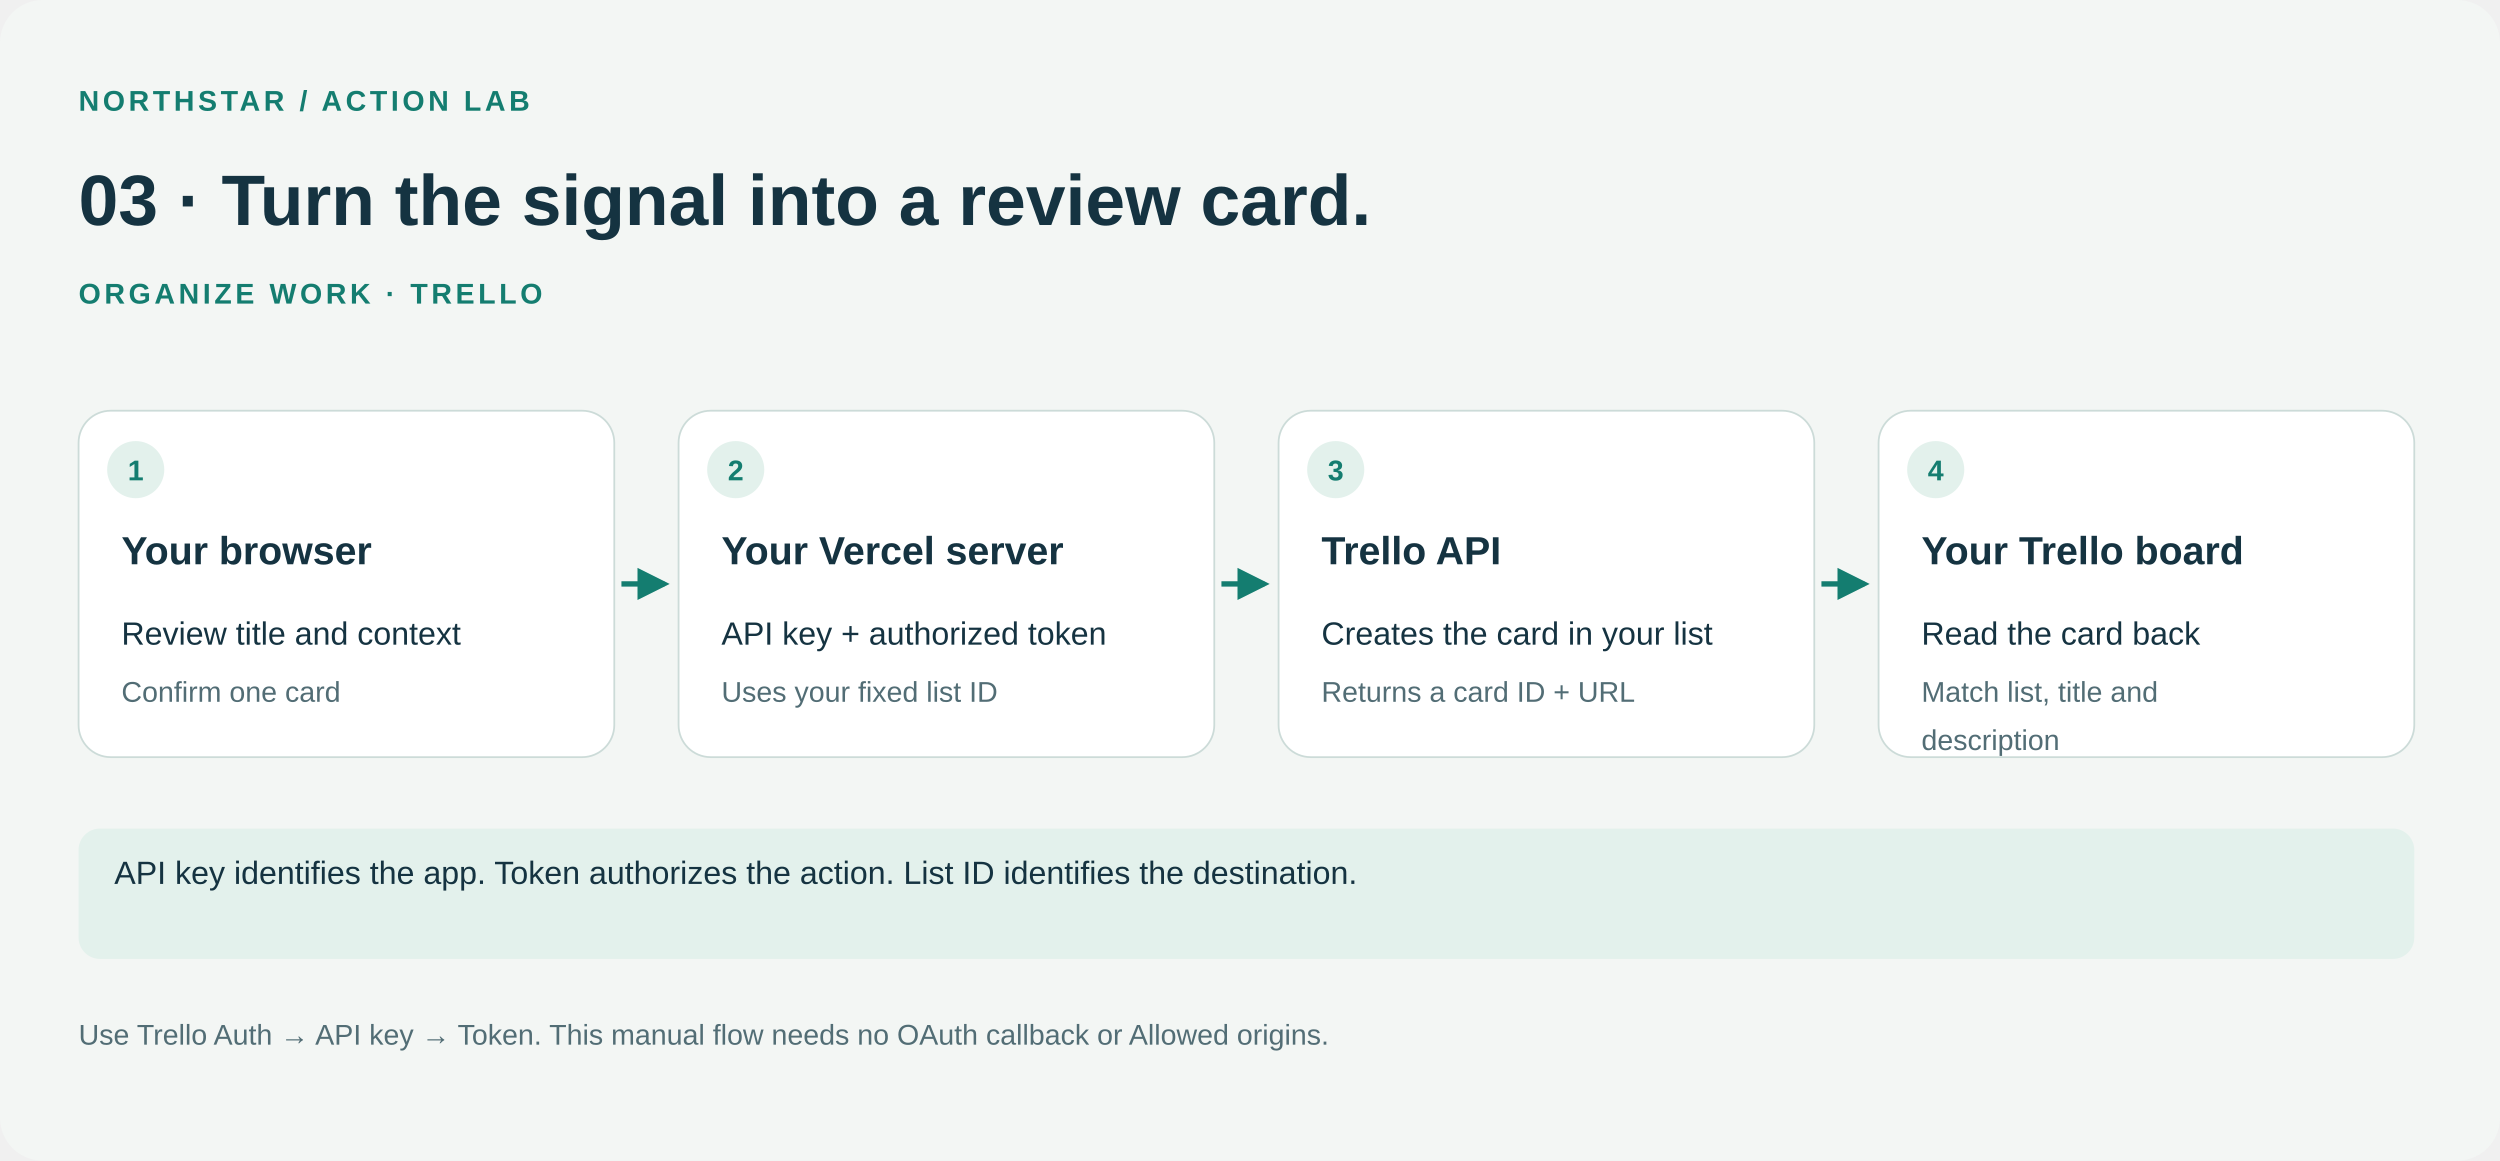
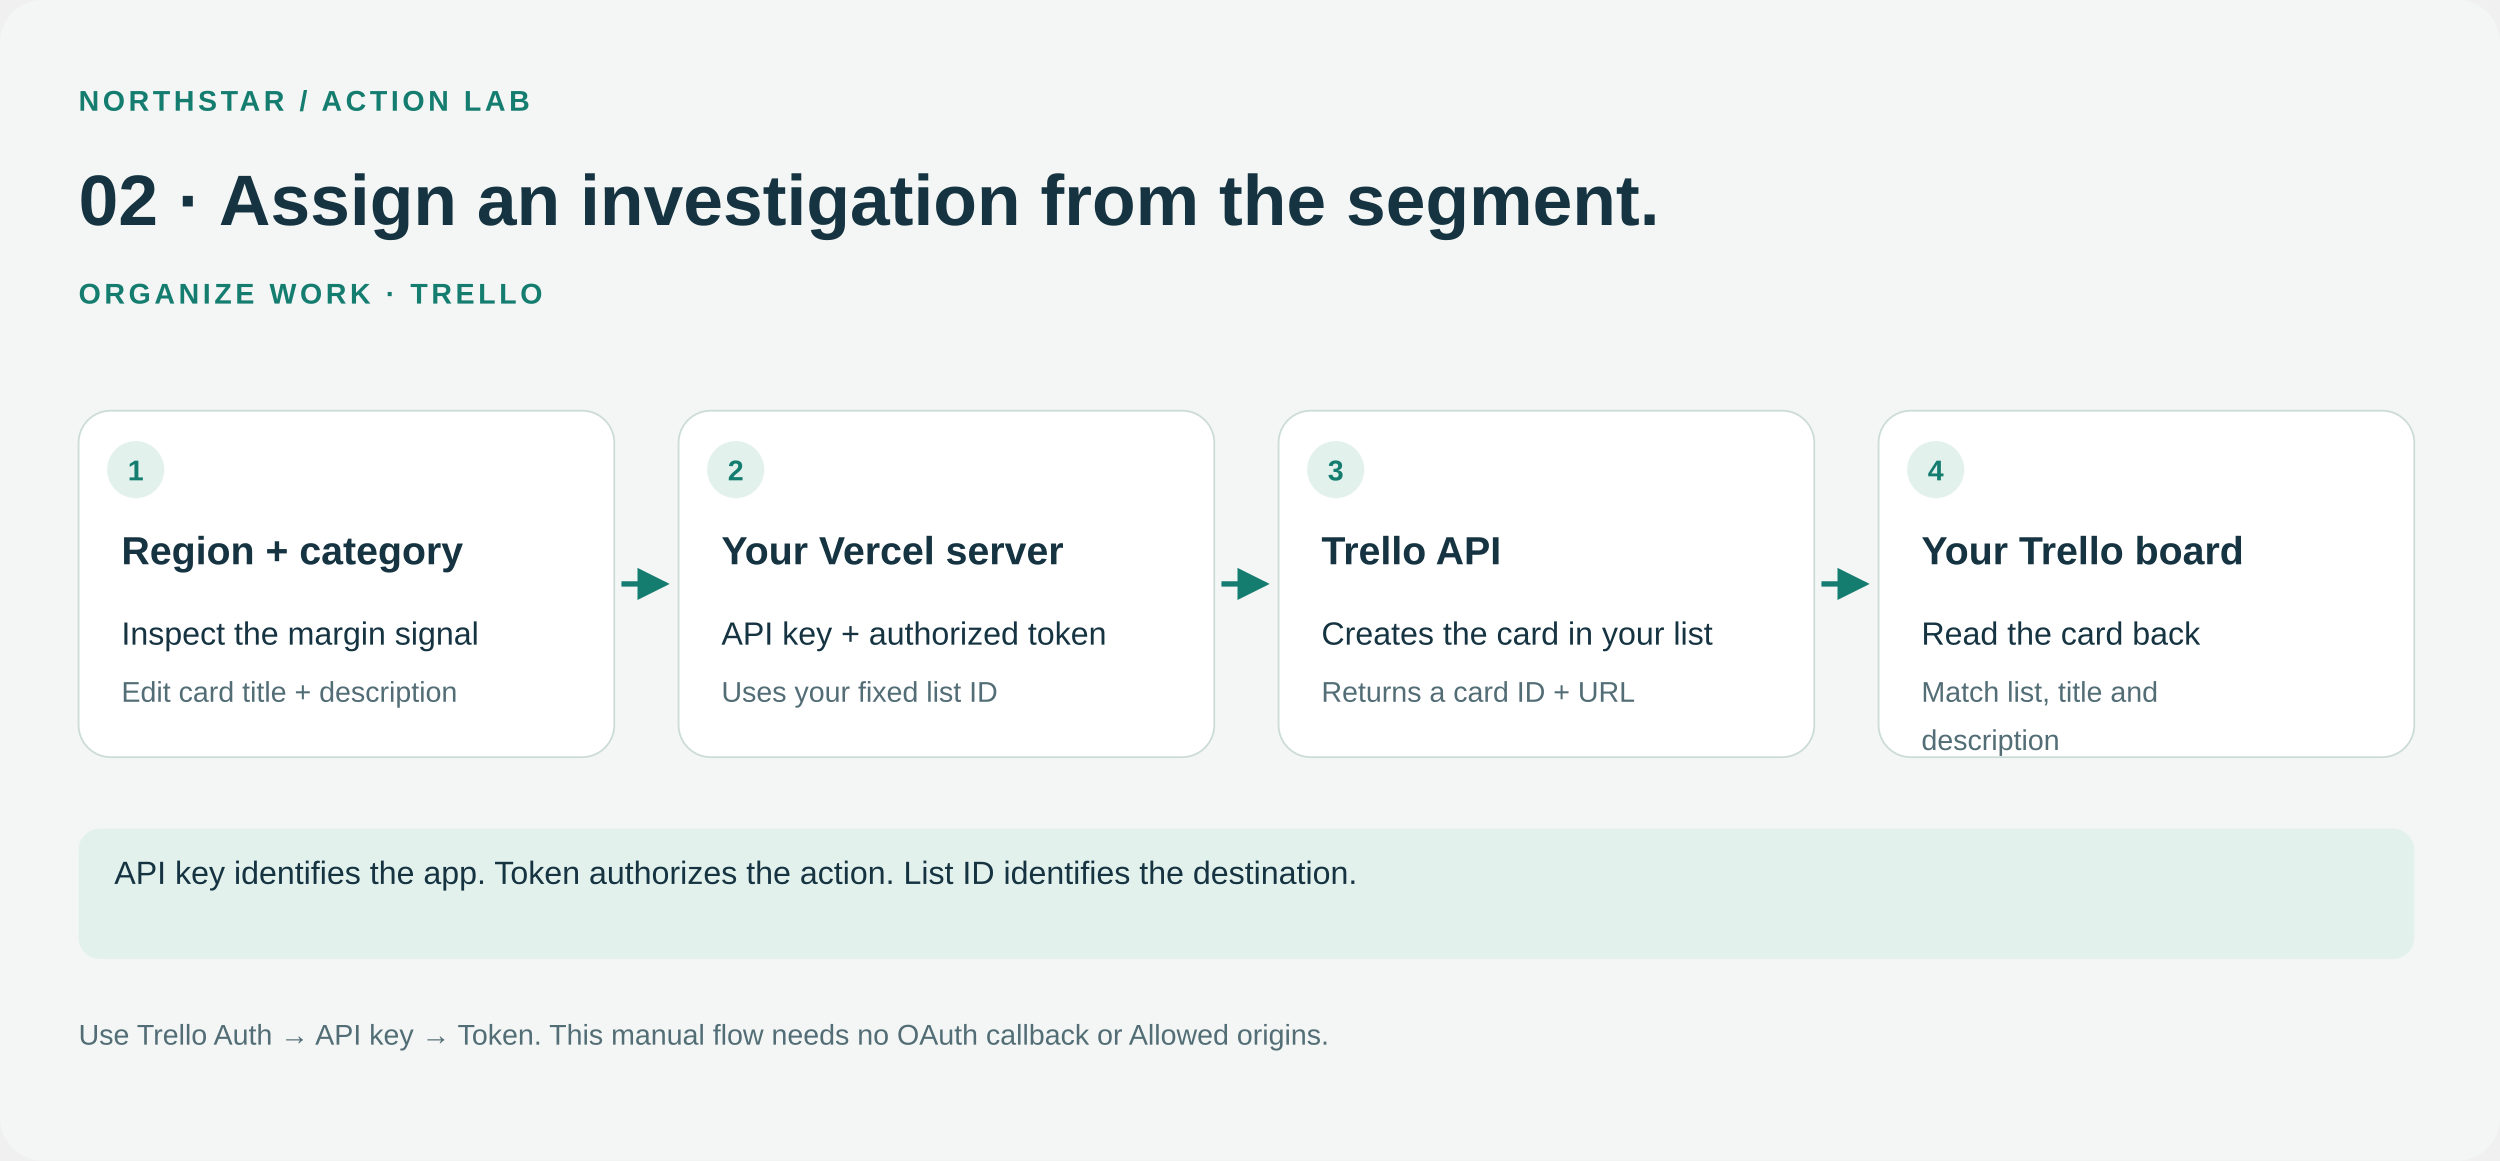
<svg xmlns="http://www.w3.org/2000/svg" viewBox="0 0 1400 650" role="img" aria-labelledby="title desc">
  <defs>
    <marker id="arrow" markerWidth="6" markerHeight="6" refX="5" refY="3" orient="auto">
      <path d="M0 0 L6 3 L0 6" fill="#147d70" />
    </marker>
  </defs>
  <style>text{font-family:Arial,Helvetica,sans-serif;fill:#153341}.eyebrow{font-size:16px;letter-spacing:2px;fill:#147d70;font-weight:700}.title{font-size:40px;font-weight:700}.heading{font-size:22px;font-weight:700}.body{font-size:18px}.small{font-size:16px;fill:#526d75}.number{font-size:16px;font-weight:700;fill:#147d70}.note{font-size:20px}</style>
  <rect width="1400" height="650" rx="24" fill="#f3f6f4" />
  <text x="44" y="62" class="eyebrow">NORTHSTAR / ACTION LAB</text>
-   <text x="44" y="126" class="title">03 · Turn the signal into a review card.</text>
+   <text x="44" y="126" class="title">02 · Assign an investigation from the segment.</text>
  <text x="44" y="170" class="eyebrow">ORGANIZE WORK · TRELLO</text>
  <rect x="44" y="230" width="300" height="194" rx="18" fill="white" stroke="#ccdbd8" />
  <circle cx="76" cy="263" r="16" fill="#e3f1ec" />
  <text x="76" y="269" text-anchor="middle" class="number">1</text>
-   <text x="68" y="316" class="heading">Your browser</text>
-   <text x="68" y="361" class="body">Review title and context</text>
-   <text x="68" y="393" class="small">Confirm one card</text>
+   <text x="68" y="316" class="heading">Region + category</text>
+   <text x="68" y="361" class="body">Inspect the margin signal</text>
+   <text x="68" y="393" class="small">Edit card title + description</text>
  <path d="M 348 327 H 372" fill="none" stroke="#147d70" stroke-width="3" marker-end="url(#arrow)" />
  <rect x="380" y="230" width="300" height="194" rx="18" fill="white" stroke="#ccdbd8" />
  <circle cx="412" cy="263" r="16" fill="#e3f1ec" />
  <text x="412" y="269" text-anchor="middle" class="number">2</text>
  <text x="404" y="316" class="heading">Your Vercel server</text>
  <text x="404" y="361" class="body">API key + authorized token</text>
  <text x="404" y="393" class="small">Uses your fixed list ID</text>
  <path d="M 684 327 H 708" fill="none" stroke="#147d70" stroke-width="3" marker-end="url(#arrow)" />
  <rect x="716" y="230" width="300" height="194" rx="18" fill="white" stroke="#ccdbd8" />
  <circle cx="748" cy="263" r="16" fill="#e3f1ec" />
  <text x="748" y="269" text-anchor="middle" class="number">3</text>
  <text x="740" y="316" class="heading">Trello API</text>
  <text x="740" y="361" class="body">Creates the card in your list</text>
  <text x="740" y="393" class="small">Returns a card ID + URL</text>
  <path d="M 1020 327 H 1044" fill="none" stroke="#147d70" stroke-width="3" marker-end="url(#arrow)" />
  <rect x="1052" y="230" width="300" height="194" rx="18" fill="white" stroke="#ccdbd8" />
  <circle cx="1084" cy="263" r="16" fill="#e3f1ec" />
  <text x="1084" y="269" text-anchor="middle" class="number">4</text>
  <text x="1076" y="316" class="heading">Your Trello board</text>
  <text x="1076" y="361" class="body">Read the card back</text>
  <text x="1076" y="393" class="small">Match list, title and</text>
  <text x="1076" y="420" class="small">description</text>
  <rect x="44" y="464" width="1308" height="73" rx="12" fill="#e3f1ec" />
  <text x="64" y="495" class="body">API key identifies the app. Token authorizes the action. List ID identifies the destination.</text>
  <text x="44" y="585" class="small">Use Trello Auth → API key → Token. This manual flow needs no OAuth callback or Allowed origins.</text>
</svg>
